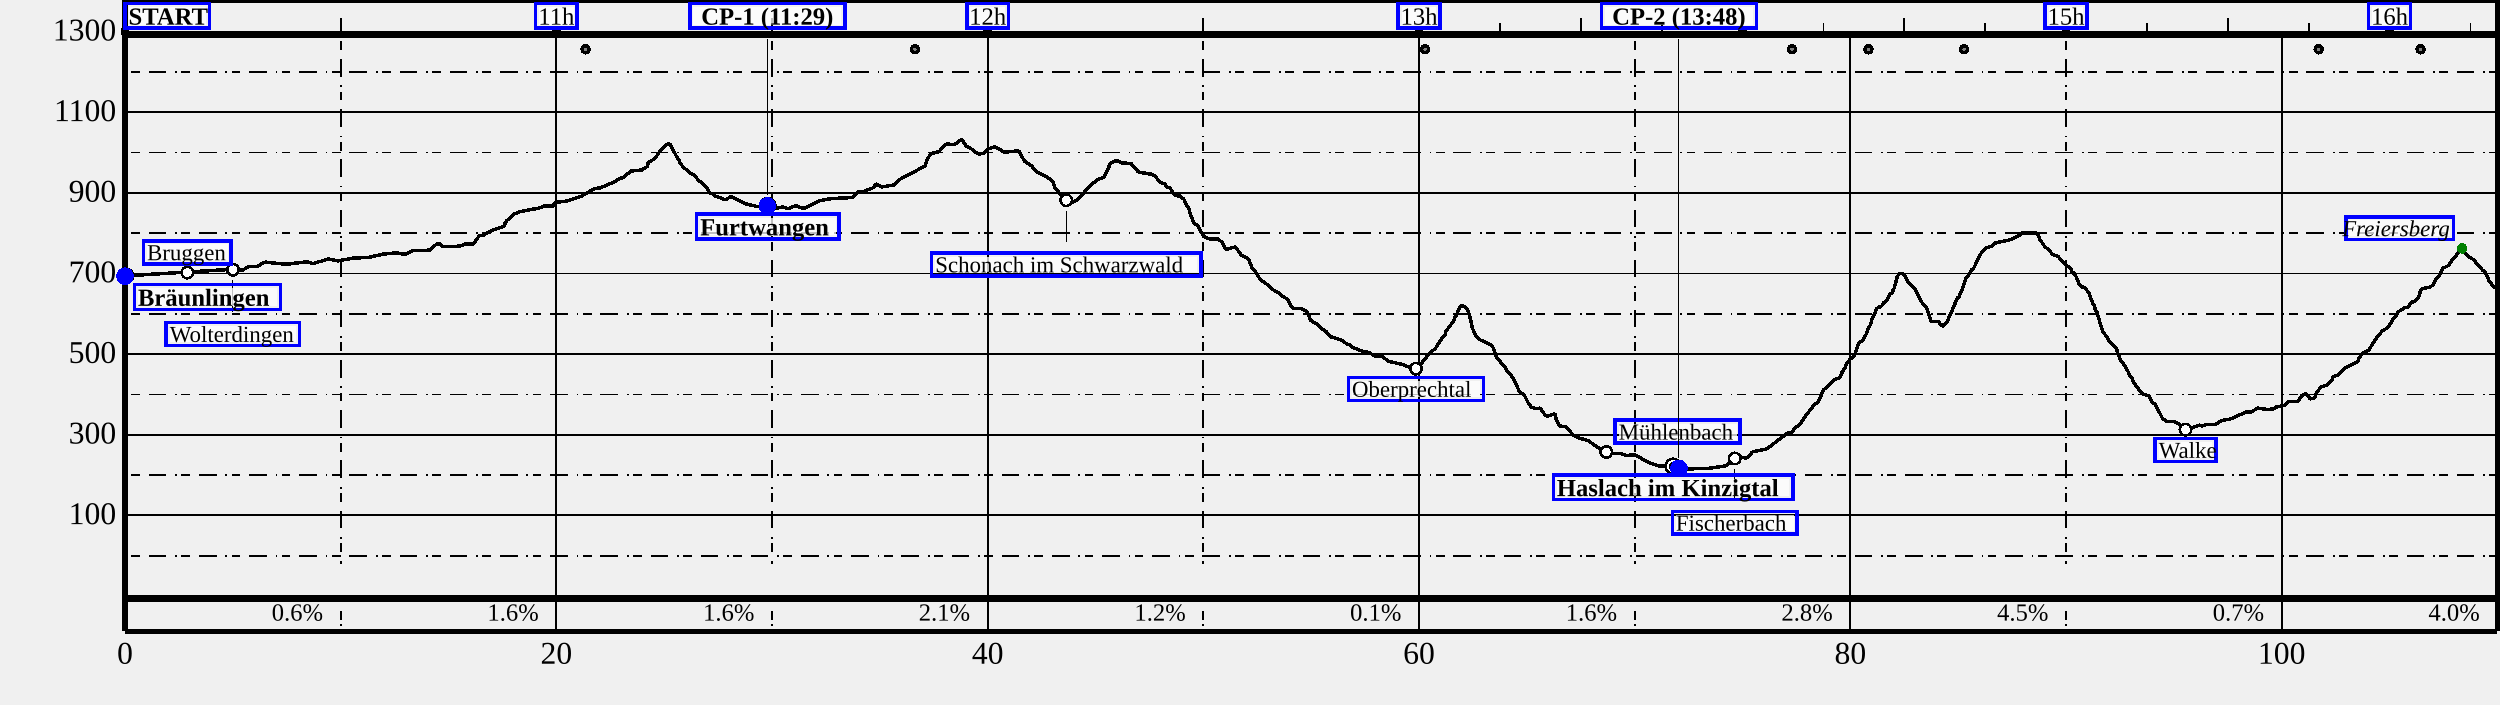
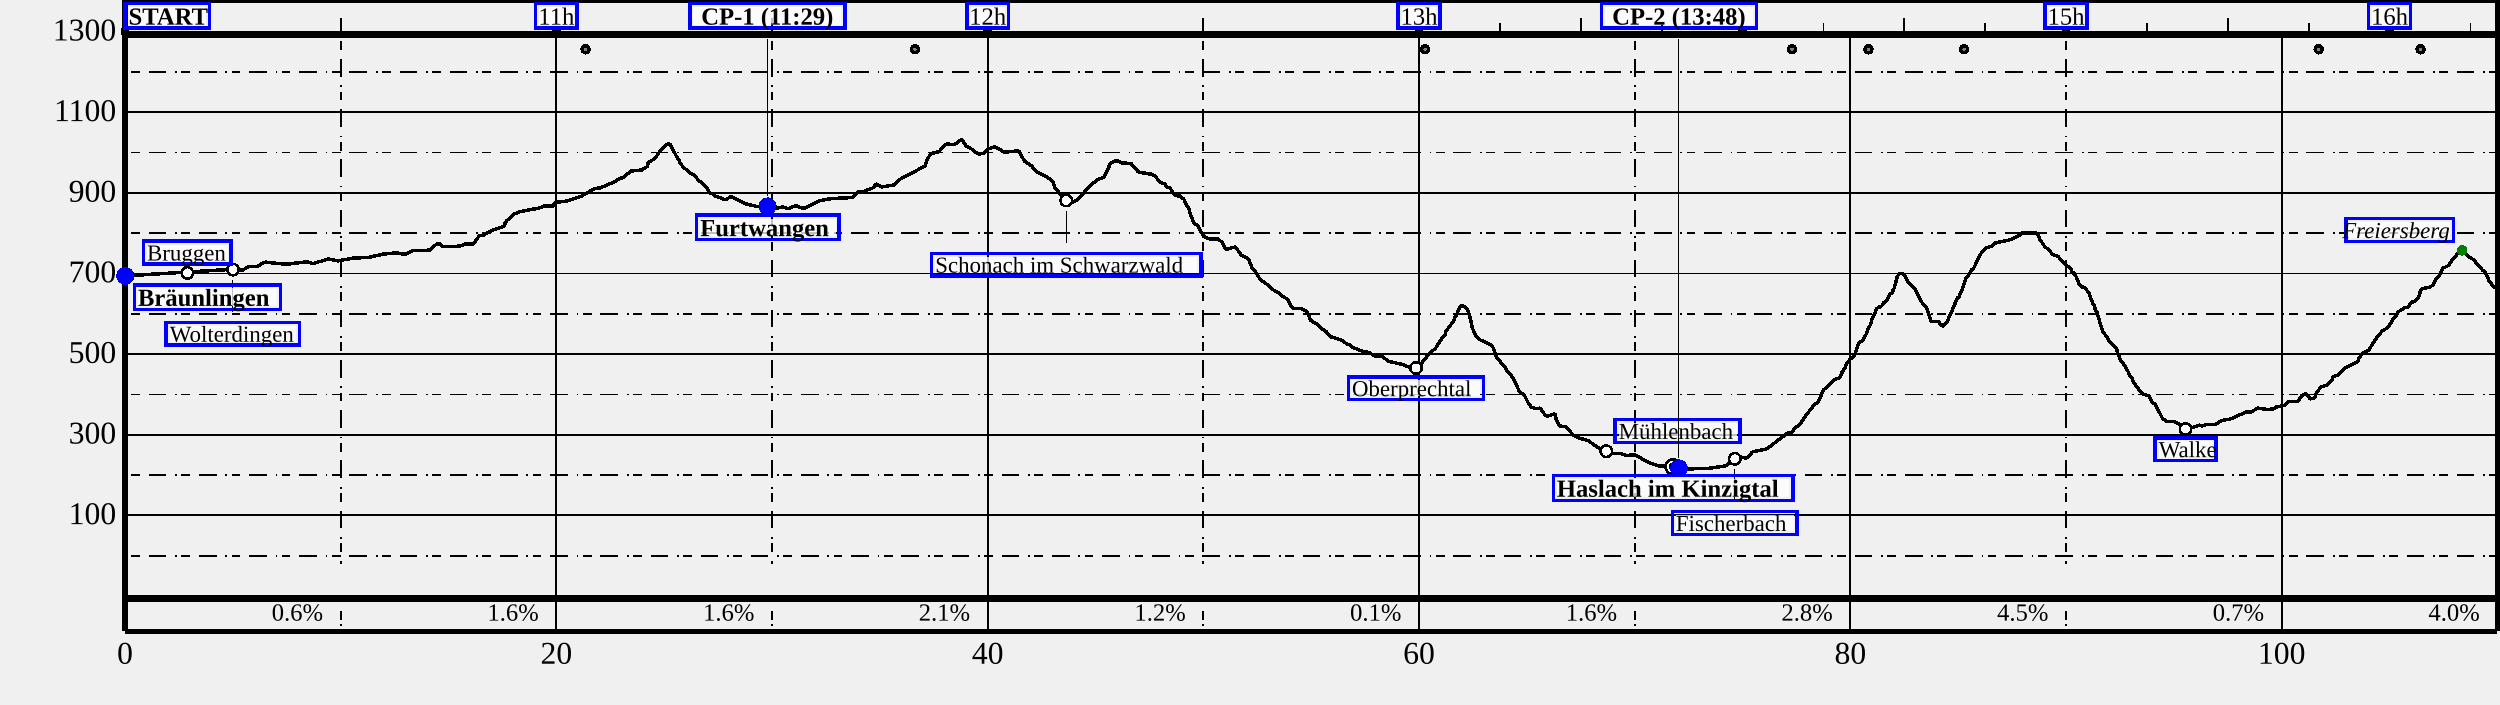
<svg xmlns="http://www.w3.org/2000/svg" height="400" width="1420">
  <g font-size="18" id="world" shape-rendering="crispEdges">
    <g id="BG" />
    <g id="SB" transform="translate(71 360)">
      <text text-anchor="middle" x="0" y="17">
0
</text>
      <text text-anchor="middle" x="245" y="17">
20
</text>
      <text text-anchor="middle" x="490" y="17">
40
</text>
      <text text-anchor="middle" x="735" y="17">
60
</text>
      <text text-anchor="middle" x="980" y="17">
80
</text>
      <text text-anchor="middle" x="1225" y="17">
100
</text>
    </g>
    <g id="SD" transform="translate(71 0)">
      <path d="M0,0 L1347.5,0" stroke="black" stroke-width="3" />
      <path d="M0,0 L0,358.5" stroke="black" stroke-width="3" />
      <path d="M0,358.5 L1347.5,358.5" stroke="black" stroke-width="3" />
      <path d="M1347.5,0 L1347.5,358.5" stroke="black" stroke-width="3" />
      <path d="M0,358.5 L1347.5,358.5" stroke="black" stroke-width="1" />
      <path d="M0,20 L0,358.5" stroke="black" stroke-width="1" />
      <path d="M245,20 L245,358.5" stroke="black" stroke-width="1" />
      <path d="M490,20 L490,358.5" stroke="black" stroke-width="1" />
      <path d="M735,20 L735,358.5" stroke="black" stroke-width="1" />
      <path d="M980,20 L980,358.5" stroke="black" stroke-width="1" />
      <path d="M1225,20 L1225,358.5" stroke="black" stroke-width="1" />
      <path d="M122.5,20 L122.5,320.5" stroke="black" stroke-dasharray="1.0,2.5,5.0,5.0,10.0,5.0" />
      <path d="M367.5,20 L367.5,320.5" stroke="black" stroke-dasharray="1.0,2.5,5.0,5.0,10.0,5.0" />
      <path d="M612.5,20 L612.5,320.5" stroke="black" stroke-dasharray="1.0,2.5,5.0,5.0,10.0,5.0" />
      <path d="M857.5,20 L857.5,320.5" stroke="black" stroke-dasharray="1.0,2.5,5.0,5.0,10.0,5.0" />
      <path d="M1102.5,20 L1102.5,320.5" stroke="black" stroke-dasharray="1.0,2.5,5.0,5.0,10.0,5.0" />
      <path d="M1347.5,20 L1347.5,320.5" stroke="black" stroke-dasharray="1.0,2.5,5.0,5.0,10.0,5.0" />
      <path d="M0,338.5 L1347.5,338.5" stroke="black" stroke-width="1" />
      <path d="M0,292.714 L1347.5,292.714" stroke="black" stroke-width="1" />
      <path d="M0,246.929 L1347.5,246.929" stroke="black" stroke-width="1" />
      <path d="M0,201.143 L1347.5,201.143" stroke="black" stroke-width="1" />
      <path d="M0,155.357 L1347.5,155.357" stroke="black" stroke-width="1" />
      <path d="M0,109.571 L1347.5,109.571" stroke="black" stroke-width="1" />
      <path d="M0,63.786 L1347.5,63.786" stroke="black" stroke-width="1" />
      <path d="M0,18 L1347.5,18" stroke="black" stroke-width="1" />
      <path d="M0,315.607 L1347.5,315.607" stroke="black" stroke-dasharray="1.0,2.5,5.0,5.0,10.0,5.0" />
      <path d="M0,269.821 L1347.5,269.821" stroke="black" stroke-dasharray="1.0,2.5,5.0,5.0,10.0,5.0" />
      <path d="M0,224.036 L1347.5,224.036" stroke="black" stroke-dasharray="1.0,2.5,5.0,5.0,10.0,5.0" />
      <path d="M0,178.25 L1347.5,178.25" stroke="black" stroke-dasharray="1.0,2.5,5.0,5.0,10.0,5.0" />
      <path d="M0,132.464 L1347.5,132.464" stroke="black" stroke-dasharray="1.0,2.5,5.0,5.0,10.0,5.0" />
      <path d="M0,86.679 L1347.5,86.679" stroke="black" stroke-dasharray="1.0,2.5,5.0,5.0,10.0,5.0" />
      <path d="M0,40.893 L1347.5,40.893" stroke="black" stroke-dasharray="1.0,2.5,5.0,5.0,10.0,5.0" />
      <path d="M0,-4.893 L1347.5,-4.893" stroke="black" stroke-dasharray="1.0,2.5,5.0,5.0,10.0,5.0" />
      <path d="M0,20 L1347.5,20" stroke="black" stroke-width="3" />
      <g>
        <path d="M0,20 L0,16" stroke="black" stroke-width="5" />
        <path d="M40.833,20 L40.833,18" stroke="black" stroke-width="1" />
        <path d="M81.667,20 L81.667,18" stroke="black" stroke-width="1" />
        <path d="M122.5,20 L122.5,10" stroke="black" stroke-width="1" />
        <path d="M163.333,20 L163.333,18" stroke="black" stroke-width="1" />
        <path d="M204.167,20 L204.167,18" stroke="black" stroke-width="1" />
        <path d="M245,20 L245,16" stroke="black" stroke-width="5" />
        <path d="M285.833,20 L285.833,18" stroke="black" stroke-width="1" />
        <path d="M326.667,20 L326.667,18" stroke="black" stroke-width="1" />
        <path d="M367.5,20 L367.5,10" stroke="black" stroke-width="1" />
        <path d="M408.333,20 L408.333,18" stroke="black" stroke-width="1" />
        <path d="M449.167,20 L449.167,18" stroke="black" stroke-width="1" />
        <path d="M490,20 L490,16" stroke="black" stroke-width="5" />
        <path d="M530.833,20 L530.833,18" stroke="black" stroke-width="1" />
        <path d="M571.667,20 L571.667,18" stroke="black" stroke-width="1" />
        <path d="M612.5,20 L612.5,10" stroke="black" stroke-width="1" />
        <path d="M653.333,20 L653.333,18" stroke="black" stroke-width="1" />
        <path d="M694.167,20 L694.167,18" stroke="black" stroke-width="1" />
        <path d="M735,20 L735,16" stroke="black" stroke-width="5" />
        <path d="M780.938,20 L780.938,13" stroke="black" stroke-width="1" />
        <path d="M826.875,20 L826.875,10" stroke="black" stroke-width="1" />
        <path d="M872.812,20 L872.812,13" stroke="black" stroke-width="1" />
        <path d="M918.75,20 L918.75,16" stroke="black" stroke-width="5" />
        <path d="M964.688,20 L964.688,13" stroke="black" stroke-width="1" />
        <path d="M1010.625,20 L1010.625,10" stroke="black" stroke-width="1" />
        <path d="M1056.562,20 L1056.562,13" stroke="black" stroke-width="1" />
        <path d="M1102.5,20 L1102.5,16" stroke="black" stroke-width="5" />
        <path d="M1148.438,20 L1148.438,13" stroke="black" stroke-width="1" />
        <path d="M1194.375,20 L1194.375,10" stroke="black" stroke-width="1" />
        <path d="M1240.312,20 L1240.312,13" stroke="black" stroke-width="1" />
        <path d="M1286.25,20 L1286.25,16" stroke="black" stroke-width="5" />
        <path d="M1332.188,20 L1332.188,13" stroke="black" stroke-width="1" />
      </g>
      <text font-size="14" text-anchor="end" x="112.5" y="352.5">
0.6%
</text>
      <text font-size="14" text-anchor="end" x="235" y="352.5">
1.6%
</text>
      <text font-size="14" text-anchor="end" x="357.5" y="352.5">
1.6%
</text>
      <text font-size="14" text-anchor="end" x="480" y="352.5">
2.1%
</text>
      <text font-size="14" text-anchor="end" x="602.5" y="352.5">
1.2%
</text>
      <text font-size="14" text-anchor="end" x="725" y="352.5">
0.1%
</text>
      <text font-size="14" text-anchor="end" x="847.5" y="352.5">
1.6%
</text>
      <text font-size="14" text-anchor="end" x="970" y="352.5">
2.8%
</text>
      <text font-size="14" text-anchor="end" x="1092.5" y="352.5">
4.5%
</text>
      <text font-size="14" text-anchor="end" x="1215" y="352.5">
0.7%
</text>
      <text font-size="14" text-anchor="end" x="1337.5" y="352.5">
4.0%
</text>
      <path d="M122.5,355.5 L122.5,340.5" stroke="black" stroke-dasharray="1.0,2.5,5.0,5.0,10.0,5.0" />
      <path d="M367.5,355.5 L367.5,340.5" stroke="black" stroke-dasharray="1.0,2.5,5.0,5.0,10.0,5.0" />
      <path d="M612.5,355.5 L612.5,340.5" stroke="black" stroke-dasharray="1.0,2.5,5.0,5.0,10.0,5.0" />
      <path d="M857.5,355.5 L857.5,340.5" stroke="black" stroke-dasharray="1.0,2.5,5.0,5.0,10.0,5.0" />
      <path d="M1102.5,355.5 L1102.5,340.5" stroke="black" stroke-dasharray="1.0,2.5,5.0,5.0,10.0,5.0" />
      <path d="M1347.5,355.5 L1347.5,340.5" stroke="black" stroke-dasharray="1.0,2.5,5.0,5.0,10.0,5.0" />
      <path d="M0,340.5 L1347.5,340.5" stroke="black" stroke-width="3" />
      <path d="M0.0,156.7 L58.5,153.1 L67.0,153.3 L70.4,151.3 L75.1,151.5 L78.1,149.4 L79.8,148.9 L91.5,150.1 L103.3,148.7 L106.9,149.7 L115.5,147.1 L120.9,148.2 L130.0,146.5 L137.9,146.3 L146.9,144.3 L154.4,143.6 L159.0,144.5 L163.4,142.4 L173.4,142.1 L175.2,139.8 L177.9,138.3 L178.9,138.4 L180.2,139.9 L183.1,140.1 L190.3,139.8 L193.1,138.6 L198.0,138.5 L201.3,133.8 L203.3,133.7 L208.7,130.8 L215.3,128.6 L216.0,126.4 L216.8,125.4 L220.9,121.6 L224.3,120.2 L235.1,118.2 L238.0,117.1 L243.0,117.1 L244.5,114.9 L251.0,114.2 L259.0,111.6 L266.5,107.2 L270.3,106.6 L278.2,103.2 L280.9,101.3 L283.2,100.8 L287.3,97.1 L293.5,96.6 L296.6,94.6 L297.2,92.2 L300.9,90.2 L303.4,86.5 L307.3,82.2 L308.4,81.8 L309.6,81.8 L313.8,89.9 L314.6,90.5 L315.3,92.6 L317.1,95.0 L320.5,97.6 L320.9,98.4 L323.3,99.3 L326.1,103.0 L326.9,103.0 L330.2,106.3 L332.2,109.6 L333.7,110.1 L334.5,111.0 L340.2,113.2 L341.5,113.2 L344.3,111.6 L352.6,115.8 L358.6,117.2 L362.0,117.6 L365.1,117.1 L369.2,118.5 L373.4,117.5 L376.7,118.5 L381.0,116.7 L385.3,118.5 L394.9,113.9 L401.2,112.8 L413.0,112.2 L416.5,109.0 L419.2,108.9 L425.3,106.5 L426.3,104.4 L429.8,106.2 L436.8,105.0 L440.4,101.7 L454.4,94.3 L455.7,90.6 L457.6,87.3 L462.4,86.1 L465.1,82.9 L466.6,81.9 L471.4,82.0 L473.9,79.9 L475.4,79.4 L478.1,83.3 L480.2,84.1 L482.8,86.3 L485.2,87.5 L487.7,87.1 L490.3,84.6 L493.5,83.5 L494.5,83.5 L499.4,86.4 L507.2,85.7 L508.0,86.2 L510.8,91.4 L515.1,94.4 L517.6,97.6 L523.8,100.6 L527.0,103.1 L528.3,106.9 L530.2,108.8 L530.5,109.6 L534.8,114.0 L537.4,115.3 L540.8,113.6 L547.4,106.4 L552.2,102.0 L556.1,100.7 L558.8,95.1 L559.3,93.0 L562.5,91.3 L563.5,91.1 L566.0,92.5 L571.5,92.9 L575.6,97.7 L583.8,99.1 L585.9,100.9 L586.9,102.7 L589.2,104.2 L590.7,104.5 L591.5,106.1 L593.4,106.6 L596.4,111.0 L599.5,111.4 L600.7,112.6 L601.1,112.4 L602.8,116.2 L604.4,118.5 L604.9,121.2 L607.2,126.7 L609.6,128.5 L611.0,131.6 L612.4,133.6 L614.1,135.1 L616.7,135.8 L620.6,135.7 L623.1,137.5 L625.0,141.1 L625.7,141.6 L630.7,140.2 L634.2,145.1 L637.6,146.7 L638.5,147.9 L640.3,152.6 L641.8,153.9 L645.0,159.1 L647.7,160.7 L651.7,164.4 L655.6,166.4 L657.0,168.1 L659.4,169.4 L660.8,170.8 L662.6,174.3 L663.5,175.2 L667.8,175.2 L671.0,176.7 L672.3,178.6 L673.1,181.5 L673.5,182.0 L678.0,184.7 L678.4,185.7 L682.2,188.3 L684.9,191.3 L691.7,193.4 L694.1,195.6 L696.0,195.9 L697.2,197.2 L702.6,199.4 L706.5,200.2 L709.9,202.2 L714.5,202.7 L717.7,205.3 L725.4,206.9 L730.5,209.0 L734.6,208.5 L735.7,207.7 L737.5,204.8 L740.1,201.8 L742.7,199.1 L744.0,198.4 L748.3,191.7 L749.7,190.5 L750.2,188.3 L754.5,182.5 L755.8,179.2 L756.3,179.2 L758.0,174.6 L759.3,173.6 L761.4,174.4 L762.4,175.6 L763.9,179.8 L765.2,186.1 L767.1,190.4 L769.9,193.1 L775.6,195.7 L777.2,197.6 L778.7,202.2 L779.5,203.5 L780.7,204.5 L781.5,206.4 L783.9,208.6 L785.3,211.1 L787.5,213.3 L787.9,214.5 L788.5,215.0 L792.3,222.9 L794.7,224.2 L797.5,229.8 L798.2,230.3 L798.4,231.1 L801.3,232.2 L803.9,231.8 L806.4,235.5 L807.8,236.5 L812.1,235.0 L813.0,238.4 L814.9,241.9 L818.8,242.5 L822.3,246.9 L826.3,248.9 L831.0,250.2 L836.5,254.1 L844.3,257.4 L849.6,257.7 L852.8,258.8 L857.5,258.2 L865.7,262.9 L871.9,264.8 L875.9,264.4 L885.4,266.4 L899.5,266.0 L909.0,264.7 L912.8,262.0 L915.7,259.1 L920.8,260.2 L923.4,258.3 L924.1,256.9 L924.7,256.6 L932.7,254.9 L944.6,245.7 L946.9,245.6 L948.3,243.2 L951.0,241.5 L954.6,236.1 L958.2,231.7 L958.6,230.5 L961.4,228.5 L963.2,225.4 L964.5,221.7 L971.1,215.6 L973.9,214.5 L975.1,212.2 L975.3,211.2 L977.2,208.8 L977.8,206.3 L979.1,205.6 L979.7,204.0 L982.1,202.5 L984.8,194.6 L987.0,193.4 L989.2,189.4 L990.5,185.7 L991.5,184.5 L992.2,181.5 L994.1,177.5 L994.8,175.4 L996.5,174.2 L997.1,174.4 L998.3,173.2 L998.6,172.2 L1000.8,170.5 L1002.6,166.9 L1003.8,166.6 L1004.3,164.7 L1004.9,163.7 L1006.6,157.3 L1007.8,155.3 L1009.3,155.3 L1011.0,156.6 L1012.8,160.1 L1016.6,163.9 L1020.4,171.5 L1023.1,174.3 L1025.7,182.0 L1026.0,182.6 L1030.1,182.6 L1030.9,184.2 L1032.5,185.3 L1035.2,182.8 L1035.8,180.5 L1037.3,177.5 L1039.4,172.6 L1039.6,171.6 L1041.0,169.0 L1042.0,168.6 L1042.2,167.0 L1043.2,165.1 L1045.8,157.5 L1046.9,156.9 L1048.7,153.4 L1050.0,152.4 L1054.1,144.1 L1055.4,142.7 L1057.0,140.9 L1060.5,139.8 L1061.9,138.1 L1071.5,136.0 L1075.9,133.8 L1077.3,132.4 L1085.8,132.4 L1087.0,134.3 L1087.6,135.9 L1090.5,140.2 L1092.5,141.6 L1094.7,144.3 L1098.1,145.8 L1102.6,150.8 L1104.9,152.0 L1106.1,154.9 L1106.9,155.0 L1108.4,157.4 L1109.9,161.4 L1111.5,162.9 L1112.7,163.1 L1115.5,166.2 L1116.6,169.6 L1118.0,172.9 L1118.4,172.9 L1119.4,176.8 L1119.9,176.8 L1122.7,186.4 L1123.6,188.7 L1123.9,188.7 L1125.3,191.2 L1125.8,191.2 L1126.9,193.9 L1130.8,197.4 L1131.3,198.4 L1131.7,200.3 L1133.8,205.3 L1135.2,206.3 L1135.4,207.3 L1136.2,207.7 L1137.0,210.2 L1137.8,211.1 L1138.9,213.9 L1140.0,214.9 L1140.9,217.0 L1142.6,219.8 L1143.1,219.8 L1143.8,221.4 L1145.6,223.5 L1149.8,225.0 L1151.4,228.5 L1153.2,229.6 L1157.3,237.7 L1160.1,239.5 L1164.1,239.5 L1167.0,241.1 L1168.3,243.0 L1171.1,243.8 L1178.4,241.5 L1179.8,241.9 L1182.0,241.2 L1187.5,241.1 L1190.9,238.8 L1195.9,238.0 L1205.2,233.8 L1207.6,234.0 L1211.5,231.8 L1217.3,232.6 L1221.1,232.1 L1221.6,231.3 L1226.6,230.2 L1229.1,227.9 L1233.7,228.2 L1234.4,227.8 L1236.3,224.8 L1238.1,223.7 L1238.6,223.6 L1241.2,226.5 L1243.0,226.3 L1244.0,225.5 L1244.3,223.8 L1247.3,219.7 L1250.4,218.9 L1253.7,215.6 L1254.3,213.9 L1256.7,213.2 L1260.2,209.5 L1268.2,205.4 L1268.8,203.6 L1270.8,200.8 L1274.4,198.9 L1279.6,190.8 L1282.2,188.0 L1285.0,186.2 L1287.0,183.6 L1288.0,181.3 L1290.2,179.4 L1290.9,177.3 L1295.2,174.6 L1296.5,174.6 L1299.0,171.5 L1300.0,171.5 L1302.6,169.3 L1303.9,165.0 L1305.1,163.9 L1309.4,163.0 L1310.9,161.8 L1312.4,158.7 L1314.1,157.0 L1316.7,152.3 L1319.6,150.9 L1323.1,145.9 L1323.6,145.9 L1324.6,144.2 L1326.8,142.1 L1327.8,142.2 L1330.7,145.4 L1334.6,147.9 L1335.4,149.5 L1337.8,151.6 L1339.3,153.8 L1340.4,154.2 L1343.2,160.4 L1343.6,160.4 L1344.7,162.4 L1347.4,164.2 L1347.4,164.2" fill="transparent" id="track" stroke="black" stroke-linejoin="miter" stroke-miterlimit="1" stroke-width="2" />
      <g>
        <g>
          <circle cx="1303.885" cy="28" fill="Gray" id="user-step" r="2" stroke="black" stroke-width="2" />
        </g>
        <g>
          <circle cx="1245.981" cy="28" fill="Gray" id="user-step" r="2" stroke="black" stroke-width="2" />
        </g>
        <g>
          <circle cx="1044.603" cy="28" fill="Gray" id="user-step" r="2" stroke="black" stroke-width="2" />
        </g>
        <g>
          <circle cx="990.286" cy="28" fill="Gray" id="user-step" r="2" stroke="black" stroke-width="2" />
        </g>
        <g>
          <circle cx="946.867" cy="28" fill="Gray" id="user-step" r="2" stroke="black" stroke-width="2" />
        </g>
        <g>
          <circle cx="738.438" cy="28" fill="Gray" id="user-step" r="2" stroke="black" stroke-width="2" />
        </g>
        <g>
          <circle cx="448.67" cy="28" fill="Gray" id="user-step" r="2" stroke="black" stroke-width="2" />
        </g>
        <g>
          <circle cx="261.606" cy="28" fill="Gray" id="user-step" r="2" stroke="black" stroke-width="2" />
        </g>
        <g />
        <g transform="translate(1286.25 17)">
          <rect fill="white" fill-opacity="0.75" height="10" id="label-bg" width="19.625" x="-9.812" y="-13" />
          <rect fill="none" height="14" id="label-dbg" stroke="blue" stroke-width="2" width="23.625" x="-11.812" y="-15" />
          <text font-size="14.0" font-style="normal" font-weight="normal" id="" text-anchor="middle" x="0.000" y="-3.000">
16h
</text>
        </g>
        <g />
        <g transform="translate(1102.5 17)">
          <rect fill="white" fill-opacity="0.75" height="10" id="label-bg" width="19.625" x="-9.812" y="-13" />
          <rect fill="none" height="14" id="label-dbg" stroke="blue" stroke-width="2" width="23.625" x="-11.812" y="-15" />
          <text font-size="14.0" font-style="normal" font-weight="normal" id="" text-anchor="middle" x="0.000" y="-3.000">
15h
</text>
        </g>
        <g />
        <g transform="translate(735 17)">
          <rect fill="white" fill-opacity="0.75" height="10" id="label-bg" width="19.625" x="-9.812" y="-13" />
          <rect fill="none" height="14" id="label-dbg" stroke="blue" stroke-width="2" width="23.625" x="-11.812" y="-15" />
          <text font-size="14.0" font-style="normal" font-weight="normal" id="" text-anchor="middle" x="0.000" y="-3.000">
13h
</text>
        </g>
        <g />
        <g transform="translate(490 17)">
          <rect fill="white" fill-opacity="0.75" height="10" id="label-bg" width="19.625" x="-9.812" y="-13" />
          <rect fill="none" height="14" id="label-dbg" stroke="blue" stroke-width="2" width="23.625" x="-11.812" y="-15" />
          <text font-size="14.0" font-style="normal" font-weight="normal" id="" text-anchor="middle" x="0.000" y="-3.000">
12h
</text>
        </g>
        <g />
        <g transform="translate(245 17)">
          <rect fill="white" fill-opacity="0.75" height="10" id="label-bg" width="19.625" x="-9.812" y="-13" />
          <rect fill="none" height="14" id="label-dbg" stroke="blue" stroke-width="2" width="23.625" x="-11.812" y="-15" />
          <text font-size="14.0" font-style="normal" font-weight="normal" id="" text-anchor="middle" x="0.000" y="-3.000">
11h
</text>
        </g>
        <g>
-           <circle cx="1327.479" cy="141.141" fill="Green" id="13/wp" r="3" />
-         </g>
-         <g transform="translate(1327.479 141.1407)">
+           <circle cx="1327.479" cy="142.222" fill="Green" id="13/wp" r="3" />
+         </g>
+         <g transform="translate(1327.479 142.2219)">
          <rect fill="white" fill-opacity="0.75" height="9" id="label-bg" width="57.019" x="-64.019" y="-16" />
          <rect fill="none" height="13" id="label-dbg" stroke="blue" stroke-width="2" width="61.019" x="-66.019" y="-18" />
          <text font-size="13.0" font-style="italic" font-weight="normal" id="13/wp/text" text-anchor="end" x="-7.000" y="-7.000">
Freiersberg
</text>
        </g>
        <g>
-           <circle cx="61.305" cy="153.205" fill="Black" id="12/wp" r="4" />
-           <circle cx="61.305" cy="153.205" fill="white" id="12/wp-little-white" r="2.5" />
-         </g>
-         <g transform="translate(61.30526 153.2052)">
+           <circle cx="61.305" cy="153.103" fill="Black" id="12/wp" r="4" />
+           <circle cx="61.305" cy="153.103" fill="white" id="12/wp-little-white" r="2.5" />
+         </g>
+         <g transform="translate(61.30526 153.1035)">
          <rect fill="white" fill-opacity="0.75" height="9" id="label-bg" width="71.742" x="-35.871" y="32" />
          <rect fill="none" height="13" id="label-dbg" stroke="blue" stroke-width="2" width="75.742" x="-37.871" y="30" />
          <text font-size="13.0" font-style="normal" font-weight="normal" id="12/wp/text" text-anchor="start" x="-35.871" y="41.000">
Wolterdingen
</text>
        </g>
-         <path d="M61.31,177.21 L61.31,159.21" id="link" stroke="black" stroke-linejoin="miter" stroke-miterlimit="1" stroke-width="0.5" />
-         <g>
-           <circle cx="35.414" cy="154.808" fill="Black" id="11/wp" r="4" />
-           <circle cx="35.414" cy="154.808" fill="white" id="11/wp-little-white" r="2.5" />
-         </g>
-         <g transform="translate(35.41362 154.8077)">
+         <path d="M61.31,177.10 L61.31,159.10" id="link" stroke="black" stroke-linejoin="miter" stroke-miterlimit="1" stroke-width="0.5" />
+         <g>
+           <circle cx="35.414" cy="154.985" fill="Black" id="11/wp" r="4" />
+           <circle cx="35.414" cy="154.985" fill="white" id="11/wp-little-white" r="2.5" />
+         </g>
+         <g transform="translate(35.41362 154.9851)">
          <rect fill="white" fill-opacity="0.75" height="9" id="label-bg" width="45.802" x="-22.901" y="-16" />
          <rect fill="none" height="13" id="label-dbg" stroke="blue" stroke-width="2" width="49.802" x="-24.901" y="-18" />
          <text font-size="13.0" font-style="normal" font-weight="normal" id="11/wp/text" text-anchor="start" x="-22.901" y="-7.000">
Bruggen
</text>
        </g>
        <g>
-           <circle cx="1170.372" cy="244.067" fill="Black" id="10/wp" r="4" />
-           <circle cx="1170.372" cy="244.067" fill="white" id="10/wp-little-white" r="2.5" />
-         </g>
-         <g transform="translate(1170.372 244.067)">
+           <circle cx="1170.372" cy="243.651" fill="Black" id="10/wp" r="4" />
+           <circle cx="1170.372" cy="243.651" fill="white" id="10/wp-little-white" r="2.5" />
+         </g>
+         <g transform="translate(1170.372 243.6511)">
          <rect fill="white" fill-opacity="0.75" height="9" id="label-bg" width="30.407" x="-15.204" y="7" />
          <rect fill="none" height="13" id="label-dbg" stroke="blue" stroke-width="2" width="34.407" x="-17.204" y="5" />
          <text font-size="13.0" font-style="normal" font-weight="normal" id="10/wp/text" text-anchor="start" x="-15.204" y="16.000">
Walke
</text>
        </g>
        <g>
-           <circle cx="733.27" cy="209.384" fill="Black" id="9/wp" r="4" />
-           <circle cx="733.27" cy="209.384" fill="white" id="9/wp-little-white" r="2.5" />
-         </g>
-         <g transform="translate(733.2697 209.3843)">
+           <circle cx="733.27" cy="209.031" fill="Black" id="9/wp" r="4" />
+           <circle cx="733.27" cy="209.031" fill="white" id="9/wp-little-white" r="2.5" />
+         </g>
+         <g transform="translate(733.2697 209.0309)">
          <rect fill="white" fill-opacity="0.75" height="9" id="label-bg" width="72.743" x="-36.371" y="7" />
          <rect fill="none" height="13" id="label-dbg" stroke="blue" stroke-width="2" width="76.743" x="-38.371" y="5" />
          <text font-size="13.0" font-style="normal" font-weight="normal" id="9/wp/text" text-anchor="start" x="-36.371" y="16.000">
Oberprechtal
</text>
        </g>
        <g>
-           <circle cx="914.351" cy="260.412" fill="Black" id="8/wp" r="4" />
-           <circle cx="914.351" cy="260.412" fill="white" id="8/wp-little-white" r="2.5" />
-         </g>
-         <g transform="translate(914.3506 260.4125)">
+           <circle cx="914.351" cy="260.596" fill="Black" id="8/wp" r="4" />
+           <circle cx="914.351" cy="260.596" fill="white" id="8/wp-little-white" r="2.5" />
+         </g>
+         <g transform="translate(914.3506 260.5956)">
          <rect fill="white" fill-opacity="0.75" height="9" id="label-bg" width="66.97" x="-33.485" y="32" />
          <rect fill="none" height="13" id="label-dbg" stroke="blue" stroke-width="2" width="70.97" x="-35.485" y="30" />
          <text font-size="13.0" font-style="normal" font-weight="normal" id="8/wp/text" text-anchor="start" x="-33.485" y="41.000">
Fischerbach
</text>
        </g>
-         <path d="M914.35,284.41 L914.35,266.41" id="link" stroke="black" stroke-linejoin="miter" stroke-miterlimit="1" stroke-width="0.5" />
-         <g>
-           <circle cx="841.407" cy="256.704" fill="Black" id="7/wp" r="4" />
-           <circle cx="841.407" cy="256.704" fill="white" id="7/wp-little-white" r="2.5" />
-         </g>
-         <g transform="translate(841.4073 256.7038)">
+         <path d="M914.35,284.60 L914.35,266.60" id="link" stroke="black" stroke-linejoin="miter" stroke-miterlimit="1" stroke-width="0.5" />
+         <g>
+           <circle cx="841.407" cy="256.316" fill="Black" id="7/wp" r="4" />
+           <circle cx="841.407" cy="256.316" fill="white" id="7/wp-little-white" r="2.5" />
+         </g>
+         <g transform="translate(841.4073 256.3163)">
          <rect fill="white" fill-opacity="0.75" height="9" id="label-bg" width="66.97" x="7" y="-16" />
          <rect fill="none" height="13" id="label-dbg" stroke="blue" stroke-width="2" width="70.97" x="5" y="-18" />
          <text font-size="13.0" font-style="normal" font-weight="normal" id="7/wp/text" text-anchor="start" x="7.000" y="-7.000">
Mühlenbach
</text>
        </g>
        <g>
-           <circle cx="534.638" cy="113.715" fill="Black" id="6/wp" r="4" />
-           <circle cx="534.638" cy="113.715" fill="white" id="6/wp-little-white" r="2.5" />
-         </g>
-         <g transform="translate(534.6379 113.715)">
+           <circle cx="534.638" cy="113.868" fill="Black" id="6/wp" r="4" />
+           <circle cx="534.638" cy="113.868" fill="white" id="6/wp-little-white" r="2.5" />
+         </g>
+         <g transform="translate(534.6379 113.8684)">
          <rect fill="white" fill-opacity="0.75" height="9" id="label-bg" width="148.87" x="-74.435" y="32" />
          <rect fill="none" height="13" id="label-dbg" stroke="blue" stroke-width="2" width="152.87" x="-76.435" y="30" />
          <text font-size="13.0" font-style="normal" font-weight="normal" id="6/wp/text" text-anchor="start" x="-74.435" y="41.000">
Schonach im Schwarzwald
</text>
        </g>
-         <path d="M534.64,137.72 L534.64,119.72" id="link" stroke="black" stroke-linejoin="miter" stroke-miterlimit="1" stroke-width="0.5" />
-         <g>
-           <circle cx="0.343" cy="156.708" fill="Black" id="5/wp" r="5" />
-           <circle cx="0.343" cy="156.708" fill="white" id="5/wp-little-white" r="3.5" />
-           <circle cx="0.343" cy="156.708" fill="black" id="5/wp-little-white" r="2.5" />
-         </g>
-         <g transform="translate(0.3425899 156.7078)">
+         <path d="M534.64,137.87 L534.64,119.87" id="link" stroke="black" stroke-linejoin="miter" stroke-miterlimit="1" stroke-width="0.5" />
+         <g>
+           <circle cx="0.343" cy="156.74" fill="Black" id="5/wp" r="5" />
+           <circle cx="0.343" cy="156.74" fill="white" id="5/wp-little-white" r="3.5" />
+           <circle cx="0.343" cy="156.74" fill="black" id="5/wp-little-white" r="2.5" />
+         </g>
+         <g transform="translate(0.3425899 156.7399)">
          <rect fill="white" fill-opacity="0.75" height="10" id="label-bg" width="79.069" x="7" y="7" />
          <rect fill="none" height="14" id="label-dbg" stroke="blue" stroke-width="2" width="83.069" x="5" y="5" />
          <text font-size="14.0" font-style="normal" font-weight="bold" id="5/wp/text" text-anchor="start" x="7.000" y="17.000">
Bräunlingen
</text>
        </g>
        <g>
-           <circle cx="879.335" cy="264.808" fill="Black" id="4/wp" r="5" />
-           <circle cx="879.335" cy="264.808" fill="white" id="4/wp-little-white" r="3.5" />
-           <circle cx="879.335" cy="264.808" fill="black" id="4/wp-little-white" r="2.5" />
-         </g>
-         <g transform="translate(879.3353 264.8079)">
+           <circle cx="879.335" cy="265.162" fill="Black" id="4/wp" r="5" />
+           <circle cx="879.335" cy="265.162" fill="white" id="4/wp-little-white" r="3.5" />
+           <circle cx="879.335" cy="265.162" fill="black" id="4/wp-little-white" r="2.5" />
+         </g>
+         <g transform="translate(879.3353 265.1617)">
          <rect fill="white" fill-opacity="0.75" height="10" id="label-bg" width="132.138" x="-66.069" y="7" />
          <rect fill="none" height="14" id="label-dbg" stroke="blue" stroke-width="2" width="136.138" x="-68.069" y="5" />
          <text font-size="14.0" font-style="normal" font-weight="bold" id="4/wp/text" text-anchor="start" x="-66.069" y="17.000">
Haslach im Kinzigtal
</text>
        </g>
        <g>
-           <circle cx="365.137" cy="116.691" fill="Black" id="3/wp" r="5" />
-           <circle cx="365.137" cy="116.691" fill="white" id="3/wp-little-white" r="3.5" />
-           <circle cx="365.137" cy="116.691" fill="black" id="3/wp-little-white" r="2.5" />
-         </g>
-         <g transform="translate(365.1373 116.6911)">
+           <circle cx="365.137" cy="117.139" fill="Black" id="3/wp" r="5" />
+           <circle cx="365.137" cy="117.139" fill="white" id="3/wp-little-white" r="3.5" />
+           <circle cx="365.137" cy="117.139" fill="black" id="3/wp-little-white" r="2.5" />
+         </g>
+         <g transform="translate(365.1373 117.1388)">
          <rect fill="white" fill-opacity="0.75" height="10" id="label-bg" width="76.88" x="-38.44" y="7" />
          <rect fill="none" height="14" id="label-dbg" stroke="blue" stroke-width="2" width="80.88" x="-40.44" y="5" />
          <text font-size="14.0" font-style="normal" font-weight="bold" id="3/wp/text" text-anchor="start" x="-38.440" y="17.000">
Furtwangen
</text>
        </g>
        <g>
-           <circle cx="882.614" cy="265.998" fill="Blue" id="2/wp" r="5" />
-         </g>
-         <g transform="translate(882.614 265.9983)">
-           <rect fill="white" fill-opacity="0.75" height="10" id="label-bg" width="84.084" x="-42.042" y="-261.998" />
-           <rect fill="none" height="14" id="label-dbg" stroke="blue" stroke-width="2" width="88.084" x="-44.042" y="-263.998" />
-           <text font-size="14.0" font-style="normal" font-weight="bold" id="" text-anchor="middle" x="-0.000" y="-251.998">
+           <circle cx="882.614" cy="265.914" fill="Blue" id="2/wp" r="5" />
+         </g>
+         <g transform="translate(882.614 265.9144)">
+           <rect fill="white" fill-opacity="0.75" height="10" id="label-bg" width="84.084" x="-42.042" y="-261.914" />
+           <rect fill="none" height="14" id="label-dbg" stroke="blue" stroke-width="2" width="88.084" x="-44.042" y="-263.914" />
+           <text font-size="14.0" font-style="normal" font-weight="bold" id="" text-anchor="middle" x="-0.000" y="-251.914">
CP-2 (13:48)
</text>
        </g>
-         <path d="M882.61,22.00 L882.61,260.00" id="link" stroke="black" stroke-linejoin="miter" stroke-miterlimit="1" stroke-width="0.5" />
-         <g>
-           <circle cx="364.819" cy="116.943" fill="Blue" id="1/wp" r="5" />
-         </g>
-         <g transform="translate(364.8191 116.9429)">
-           <rect fill="white" fill-opacity="0.75" height="10" id="label-bg" width="84.084" x="-42.042" y="-112.943" />
-           <rect fill="none" height="14" id="label-dbg" stroke="blue" stroke-width="2" width="88.084" x="-44.042" y="-114.943" />
-           <text font-size="14.0" font-style="normal" font-weight="bold" id="" text-anchor="middle" x="0.000" y="-102.943">
+         <path d="M882.61,22.00 L882.61,259.91" id="link" stroke="black" stroke-linejoin="miter" stroke-miterlimit="1" stroke-width="0.5" />
+         <g>
+           <circle cx="364.819" cy="117.154" fill="Blue" id="1/wp" r="5" />
+         </g>
+         <g transform="translate(364.8191 117.1535)">
+           <rect fill="white" fill-opacity="0.75" height="10" id="label-bg" width="84.084" x="-42.042" y="-113.154" />
+           <rect fill="none" height="14" id="label-dbg" stroke="blue" stroke-width="2" width="88.084" x="-44.042" y="-115.154" />
+           <text font-size="14.0" font-style="normal" font-weight="bold" id="" text-anchor="middle" x="0.000" y="-103.154">
CP-1 (11:29)
</text>
        </g>
-         <path d="M364.82,22.00 L364.82,110.94" id="link" stroke="black" stroke-linejoin="miter" stroke-miterlimit="1" stroke-width="0.5" />
-         <g>
-           <circle cx="0" cy="156.868" fill="Blue" id="0/wp" r="5" />
-         </g>
-         <g transform="translate(0 156.8681)">
-           <rect fill="white" fill-opacity="0.75" height="10" id="label-bg" width="43.963" x="2" y="-152.868" />
-           <rect fill="none" height="14" id="label-dbg" stroke="blue" stroke-width="2" width="47.963" x="0" y="-154.868" />
-           <text font-size="14.0" font-style="normal" font-weight="bold" id="0/wp/text" text-anchor="start" x="2.000" y="-142.868">
+         <path d="M364.82,22.00 L364.82,111.15" id="link" stroke="black" stroke-linejoin="miter" stroke-miterlimit="1" stroke-width="0.5" />
+         <g>
+           <circle cx="0" cy="156.715" fill="Blue" id="0/wp" r="5" />
+         </g>
+         <g transform="translate(0 156.7155)">
+           <rect fill="white" fill-opacity="0.75" height="10" id="label-bg" width="43.963" x="2" y="-152.715" />
+           <rect fill="none" height="14" id="label-dbg" stroke="blue" stroke-width="2" width="47.963" x="0" y="-154.715" />
+           <text font-size="14.0" font-style="normal" font-weight="bold" id="0/wp/text" text-anchor="start" x="2.000" y="-142.715">
START
</text>
        </g>
-         <path d="M0.00,22.00 L0.00,150.87" id="link" stroke="black" stroke-linejoin="miter" stroke-miterlimit="1" stroke-width="0.5" />
+         <path d="M0.00,22.00 L0.00,150.72" id="link" stroke="black" stroke-linejoin="miter" stroke-miterlimit="1" stroke-width="0.5" />
      </g>
    </g>
    <g id="SL" transform="translate(0 0)">
      <text text-anchor="end" x="66" y="297.714">
100
</text>
      <text text-anchor="end" x="66" y="251.929">
300
</text>
      <text text-anchor="end" x="66" y="206.143">
500
</text>
      <text text-anchor="end" x="66" y="160.357">
700
</text>
      <text text-anchor="end" x="66" y="114.571">
900
</text>
      <text text-anchor="end" x="66" y="68.786">
1100
</text>
      <text text-anchor="end" x="66" y="23">
1300
</text>
    </g>
  </g>
</svg>
